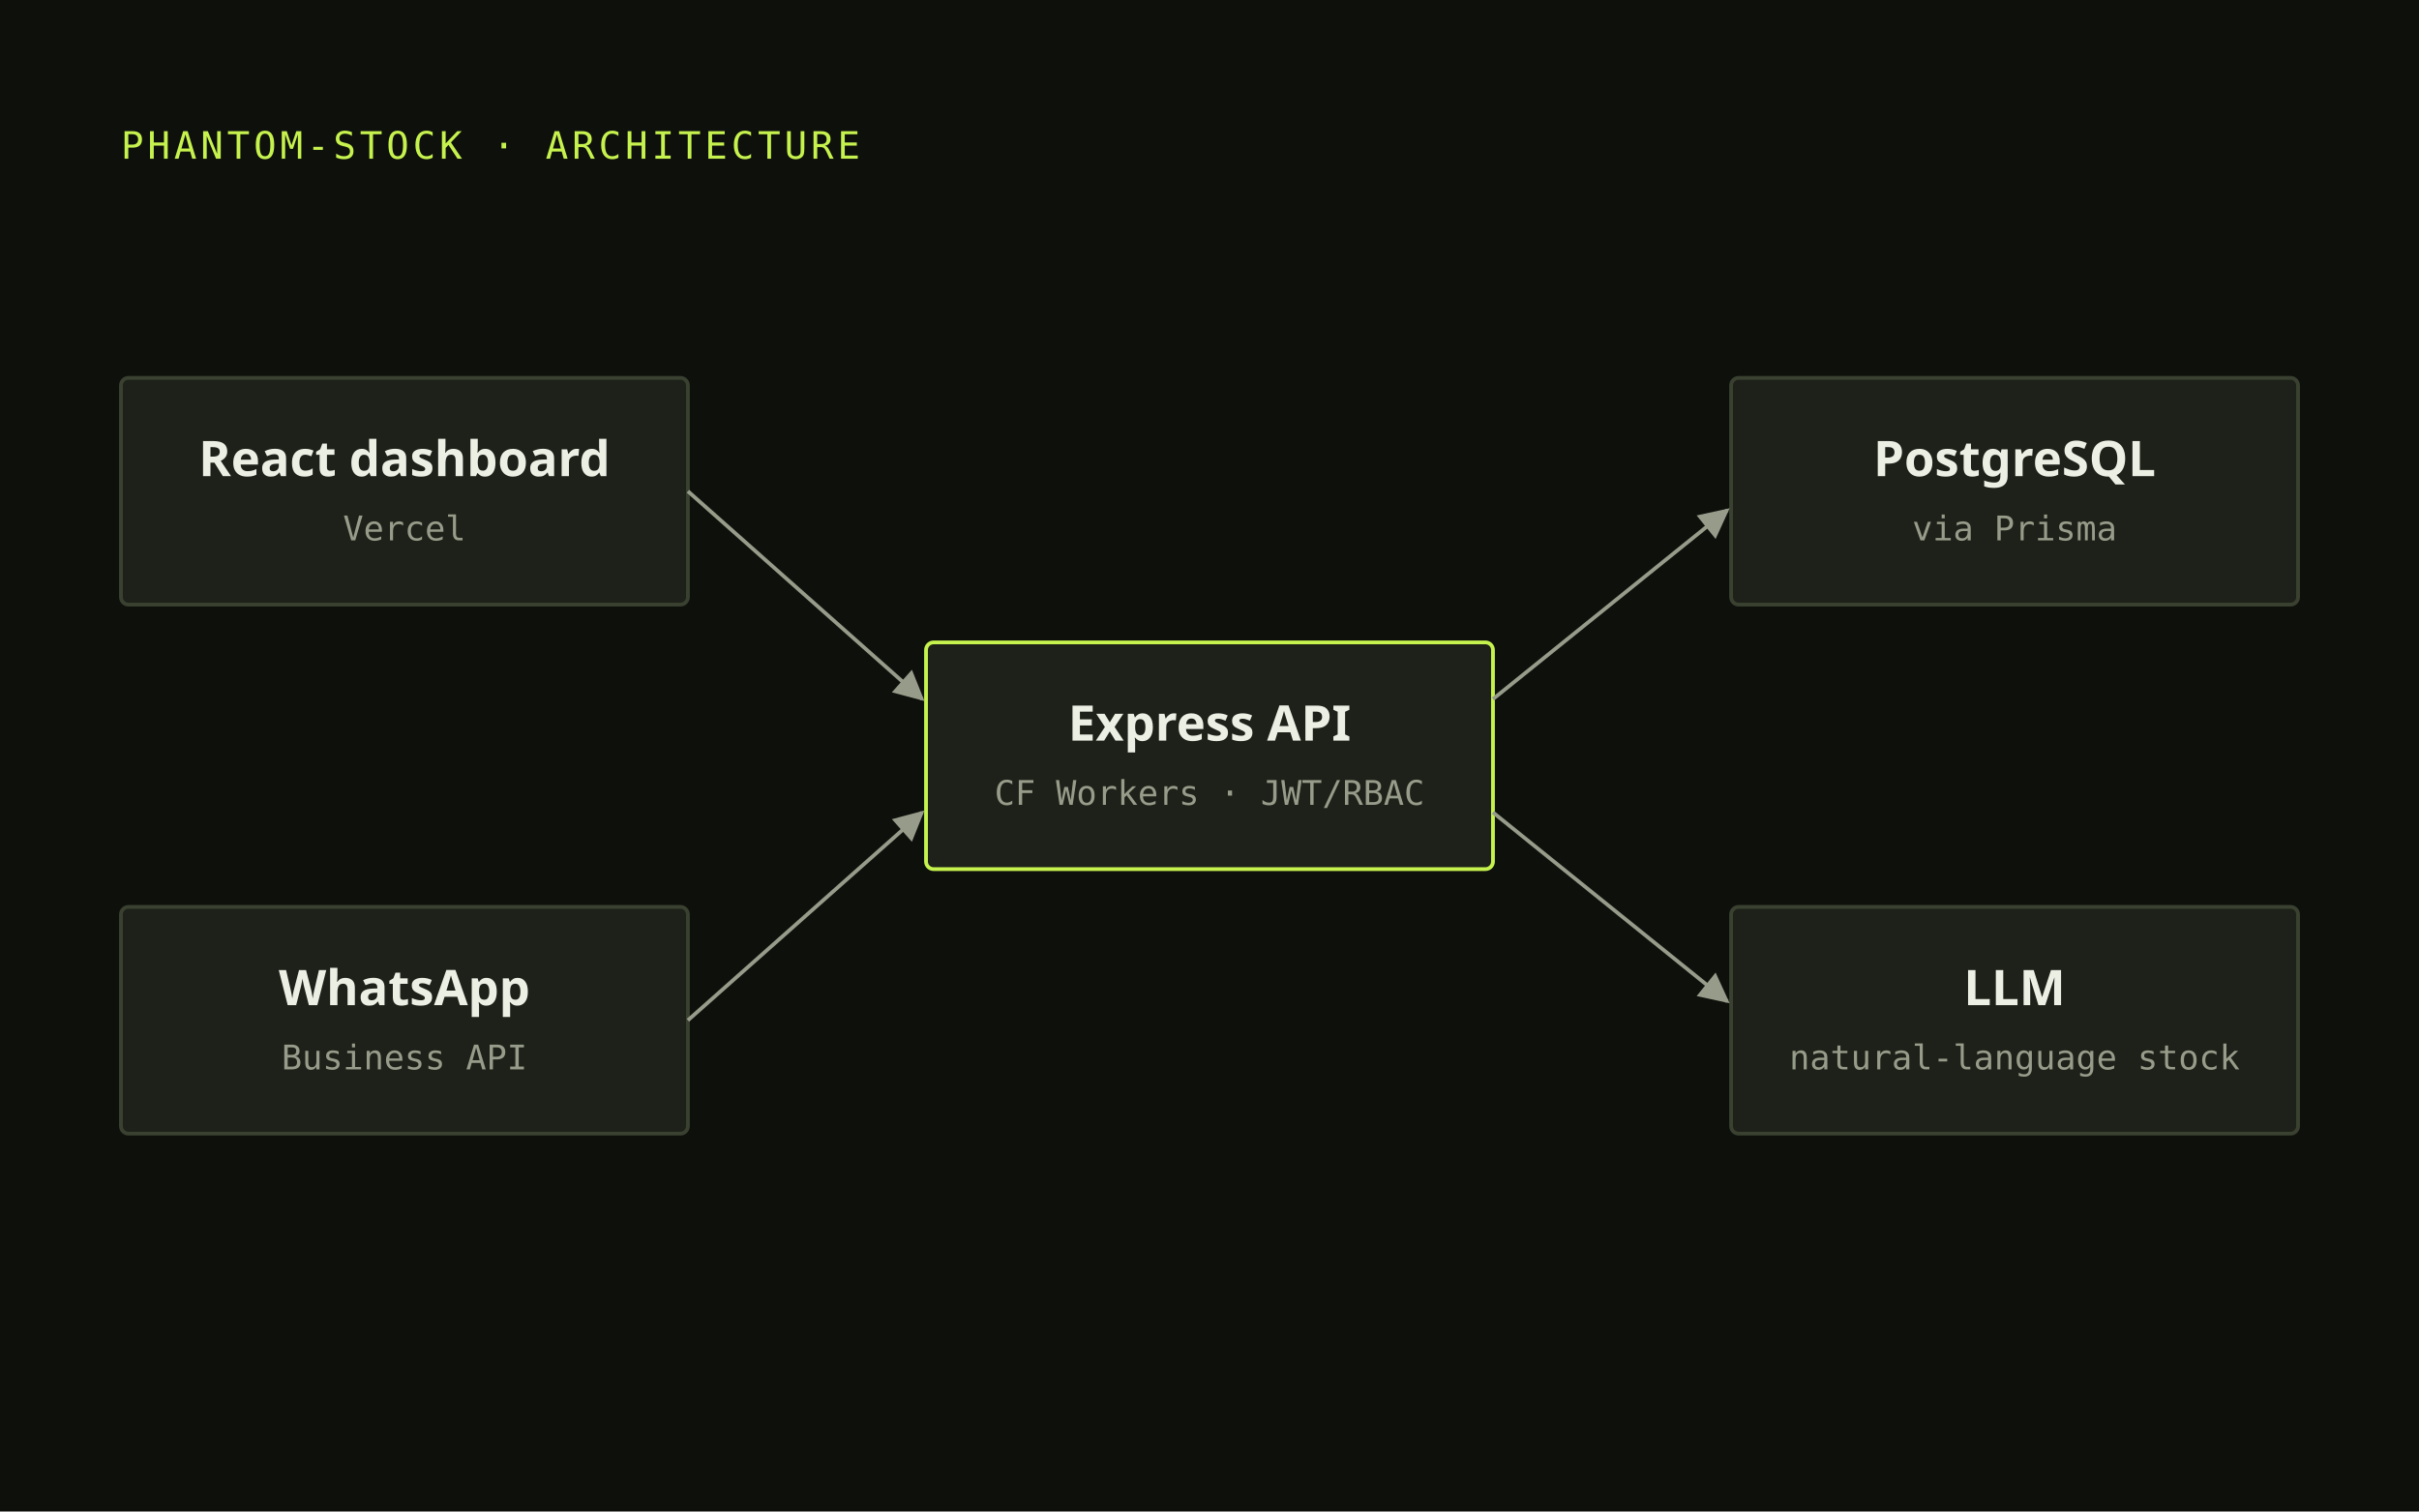
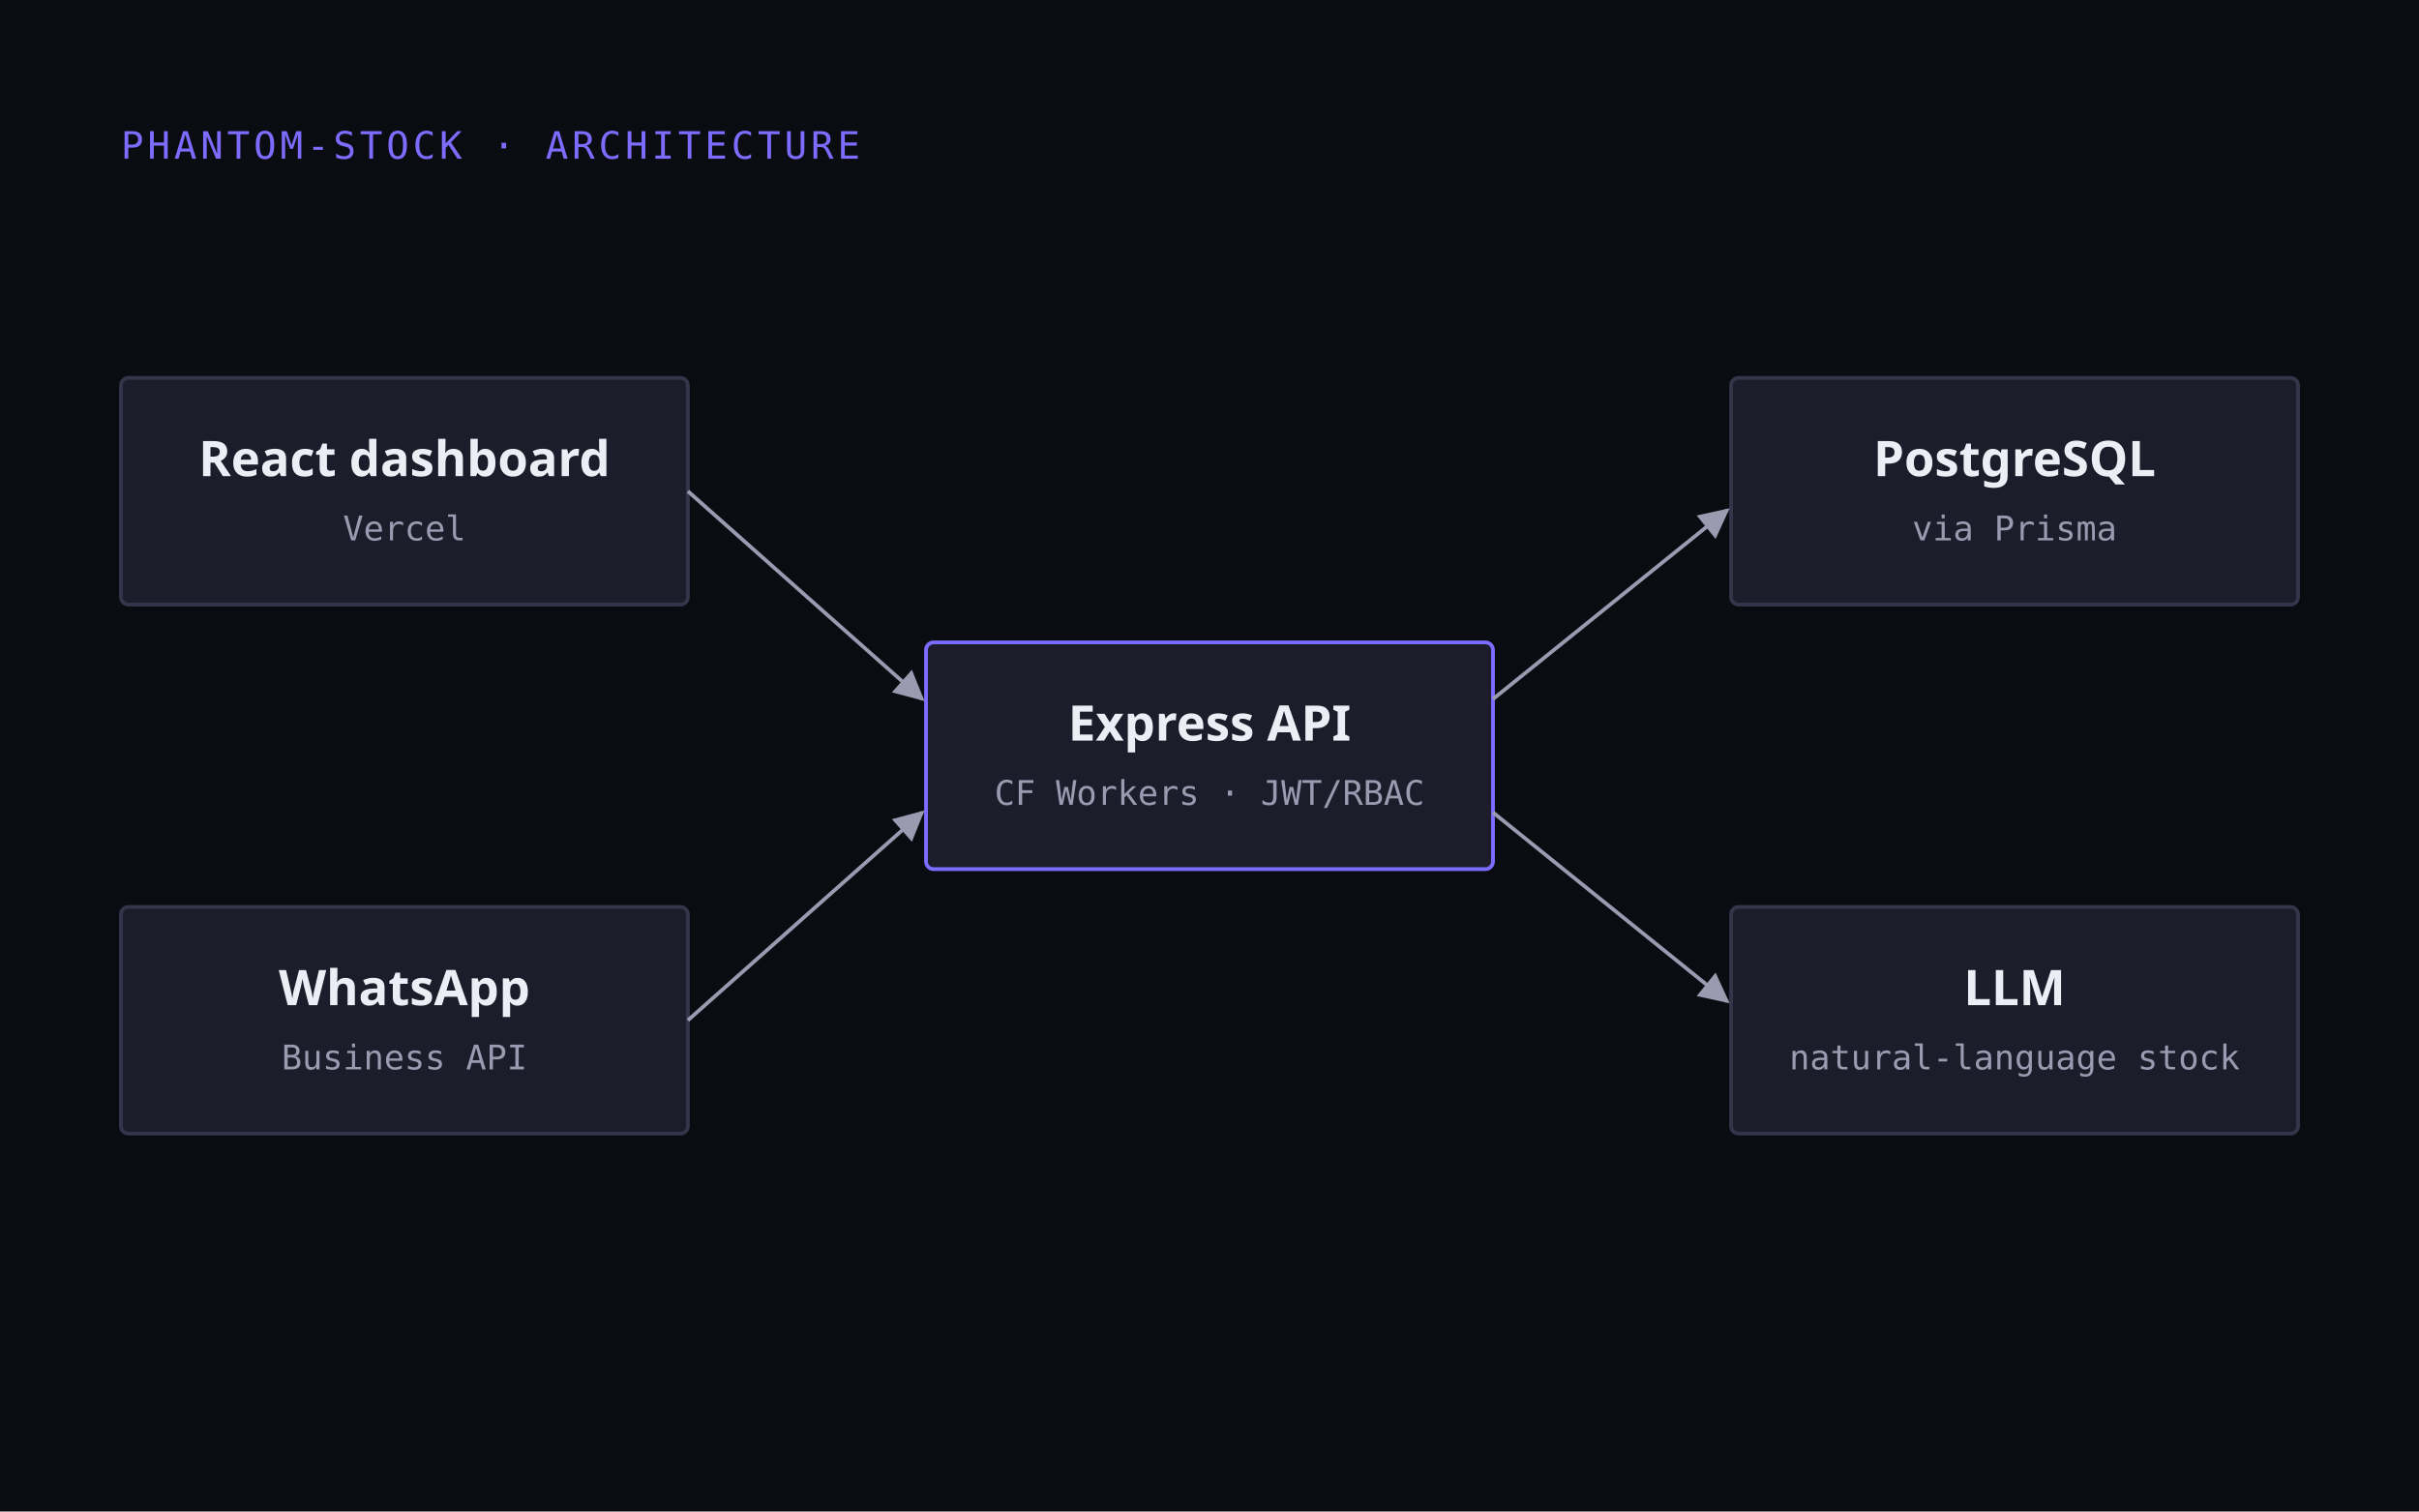
<svg xmlns="http://www.w3.org/2000/svg" viewBox="0 0 1280 800" role="img" aria-label="Phantom-Stock · architecture">
  <defs>
    <marker id="a" viewBox="0 0 10 10" refX="9" refY="5" markerWidth="8" markerHeight="8" orient="auto">
-       <path d="M0 0L10 5L0 10z" fill="#979C8A" />
+       <path d="M0 0L10 5L0 10z" fill="#9A9AB0" />
    </marker>
  </defs>
-   <rect width="1280" height="800" fill="#0E100C" />
-   <text x="64" y="84" font-family="ui-monospace, monospace" font-size="20" letter-spacing="2" fill="#C6F24E">PHANTOM-STOCK · ARCHITECTURE</text>
+   <rect width="1280" height="800" fill="#0B0B12" />
+   <text x="64" y="84" font-family="ui-monospace, monospace" font-size="20" letter-spacing="2" fill="#7C6CFF">PHANTOM-STOCK · ARCHITECTURE</text>
  <g>
-     <rect x="64" y="200" width="300" height="120" rx="4" fill="#1D2119" stroke="#3A4130" stroke-width="2" />
-     <text x="214" y="252" text-anchor="middle" font-family="system-ui, sans-serif" font-size="26" font-weight="600" fill="#ECEFE4">React dashboard</text>
-     <text x="214" y="286" text-anchor="middle" font-family="ui-monospace, monospace" font-size="18" fill="#979C8A">Vercel</text>
+     <rect x="64" y="200" width="300" height="120" rx="4" fill="#1C1C2A" stroke="#34344A" stroke-width="2" />
+     <text x="214" y="252" text-anchor="middle" font-family="system-ui, sans-serif" font-size="26" font-weight="600" fill="#EDEDF5">React dashboard</text>
+     <text x="214" y="286" text-anchor="middle" font-family="ui-monospace, monospace" font-size="18" fill="#9A9AB0">Vercel</text>
  </g>
  <g>
-     <rect x="64" y="480" width="300" height="120" rx="4" fill="#1D2119" stroke="#3A4130" stroke-width="2" />
-     <text x="214" y="532" text-anchor="middle" font-family="system-ui, sans-serif" font-size="26" font-weight="600" fill="#ECEFE4">WhatsApp</text>
-     <text x="214" y="566" text-anchor="middle" font-family="ui-monospace, monospace" font-size="18" fill="#979C8A">Business API</text>
+     <rect x="64" y="480" width="300" height="120" rx="4" fill="#1C1C2A" stroke="#34344A" stroke-width="2" />
+     <text x="214" y="532" text-anchor="middle" font-family="system-ui, sans-serif" font-size="26" font-weight="600" fill="#EDEDF5">WhatsApp</text>
+     <text x="214" y="566" text-anchor="middle" font-family="ui-monospace, monospace" font-size="18" fill="#9A9AB0">Business API</text>
  </g>
  <g>
-     <rect x="490" y="340" width="300" height="120" rx="4" fill="#1D2119" stroke="#C6F24E" stroke-width="2" />
-     <text x="640" y="392" text-anchor="middle" font-family="system-ui, sans-serif" font-size="26" font-weight="600" fill="#ECEFE4">Express API</text>
-     <text x="640" y="426" text-anchor="middle" font-family="ui-monospace, monospace" font-size="18" fill="#979C8A">CF Workers · JWT/RBAC</text>
+     <rect x="490" y="340" width="300" height="120" rx="4" fill="#1C1C2A" stroke="#7C6CFF" stroke-width="2" />
+     <text x="640" y="392" text-anchor="middle" font-family="system-ui, sans-serif" font-size="26" font-weight="600" fill="#EDEDF5">Express API</text>
+     <text x="640" y="426" text-anchor="middle" font-family="ui-monospace, monospace" font-size="18" fill="#9A9AB0">CF Workers · JWT/RBAC</text>
  </g>
  <g>
-     <rect x="916" y="200" width="300" height="120" rx="4" fill="#1D2119" stroke="#3A4130" stroke-width="2" />
-     <text x="1066" y="252" text-anchor="middle" font-family="system-ui, sans-serif" font-size="26" font-weight="600" fill="#ECEFE4">PostgreSQL</text>
-     <text x="1066" y="286" text-anchor="middle" font-family="ui-monospace, monospace" font-size="18" fill="#979C8A">via Prisma</text>
+     <rect x="916" y="200" width="300" height="120" rx="4" fill="#1C1C2A" stroke="#34344A" stroke-width="2" />
+     <text x="1066" y="252" text-anchor="middle" font-family="system-ui, sans-serif" font-size="26" font-weight="600" fill="#EDEDF5">PostgreSQL</text>
+     <text x="1066" y="286" text-anchor="middle" font-family="ui-monospace, monospace" font-size="18" fill="#9A9AB0">via Prisma</text>
  </g>
  <g>
-     <rect x="916" y="480" width="300" height="120" rx="4" fill="#1D2119" stroke="#3A4130" stroke-width="2" />
-     <text x="1066" y="532" text-anchor="middle" font-family="system-ui, sans-serif" font-size="26" font-weight="600" fill="#ECEFE4">LLM</text>
-     <text x="1066" y="566" text-anchor="middle" font-family="ui-monospace, monospace" font-size="18" fill="#979C8A">natural-language stock</text>
+     <rect x="916" y="480" width="300" height="120" rx="4" fill="#1C1C2A" stroke="#34344A" stroke-width="2" />
+     <text x="1066" y="532" text-anchor="middle" font-family="system-ui, sans-serif" font-size="26" font-weight="600" fill="#EDEDF5">LLM</text>
+     <text x="1066" y="566" text-anchor="middle" font-family="ui-monospace, monospace" font-size="18" fill="#9A9AB0">natural-language stock</text>
  </g>
  <g>
-     <line x1="364" y1="260" x2="488" y2="370" stroke="#979C8A" stroke-width="2" marker-end="url(#a)" />
+     <line x1="364" y1="260" x2="488" y2="370" stroke="#9A9AB0" stroke-width="2" marker-end="url(#a)" />
  </g>
  <g>
-     <line x1="364" y1="540" x2="488" y2="430" stroke="#979C8A" stroke-width="2" marker-end="url(#a)" />
+     <line x1="364" y1="540" x2="488" y2="430" stroke="#9A9AB0" stroke-width="2" marker-end="url(#a)" />
  </g>
  <g>
-     <line x1="790" y1="370" x2="914" y2="270" stroke="#979C8A" stroke-width="2" marker-end="url(#a)" />
+     <line x1="790" y1="370" x2="914" y2="270" stroke="#9A9AB0" stroke-width="2" marker-end="url(#a)" />
  </g>
  <g>
-     <line x1="790" y1="430" x2="914" y2="530" stroke="#979C8A" stroke-width="2" marker-end="url(#a)" />
+     <line x1="790" y1="430" x2="914" y2="530" stroke="#9A9AB0" stroke-width="2" marker-end="url(#a)" />
  </g>
</svg>
